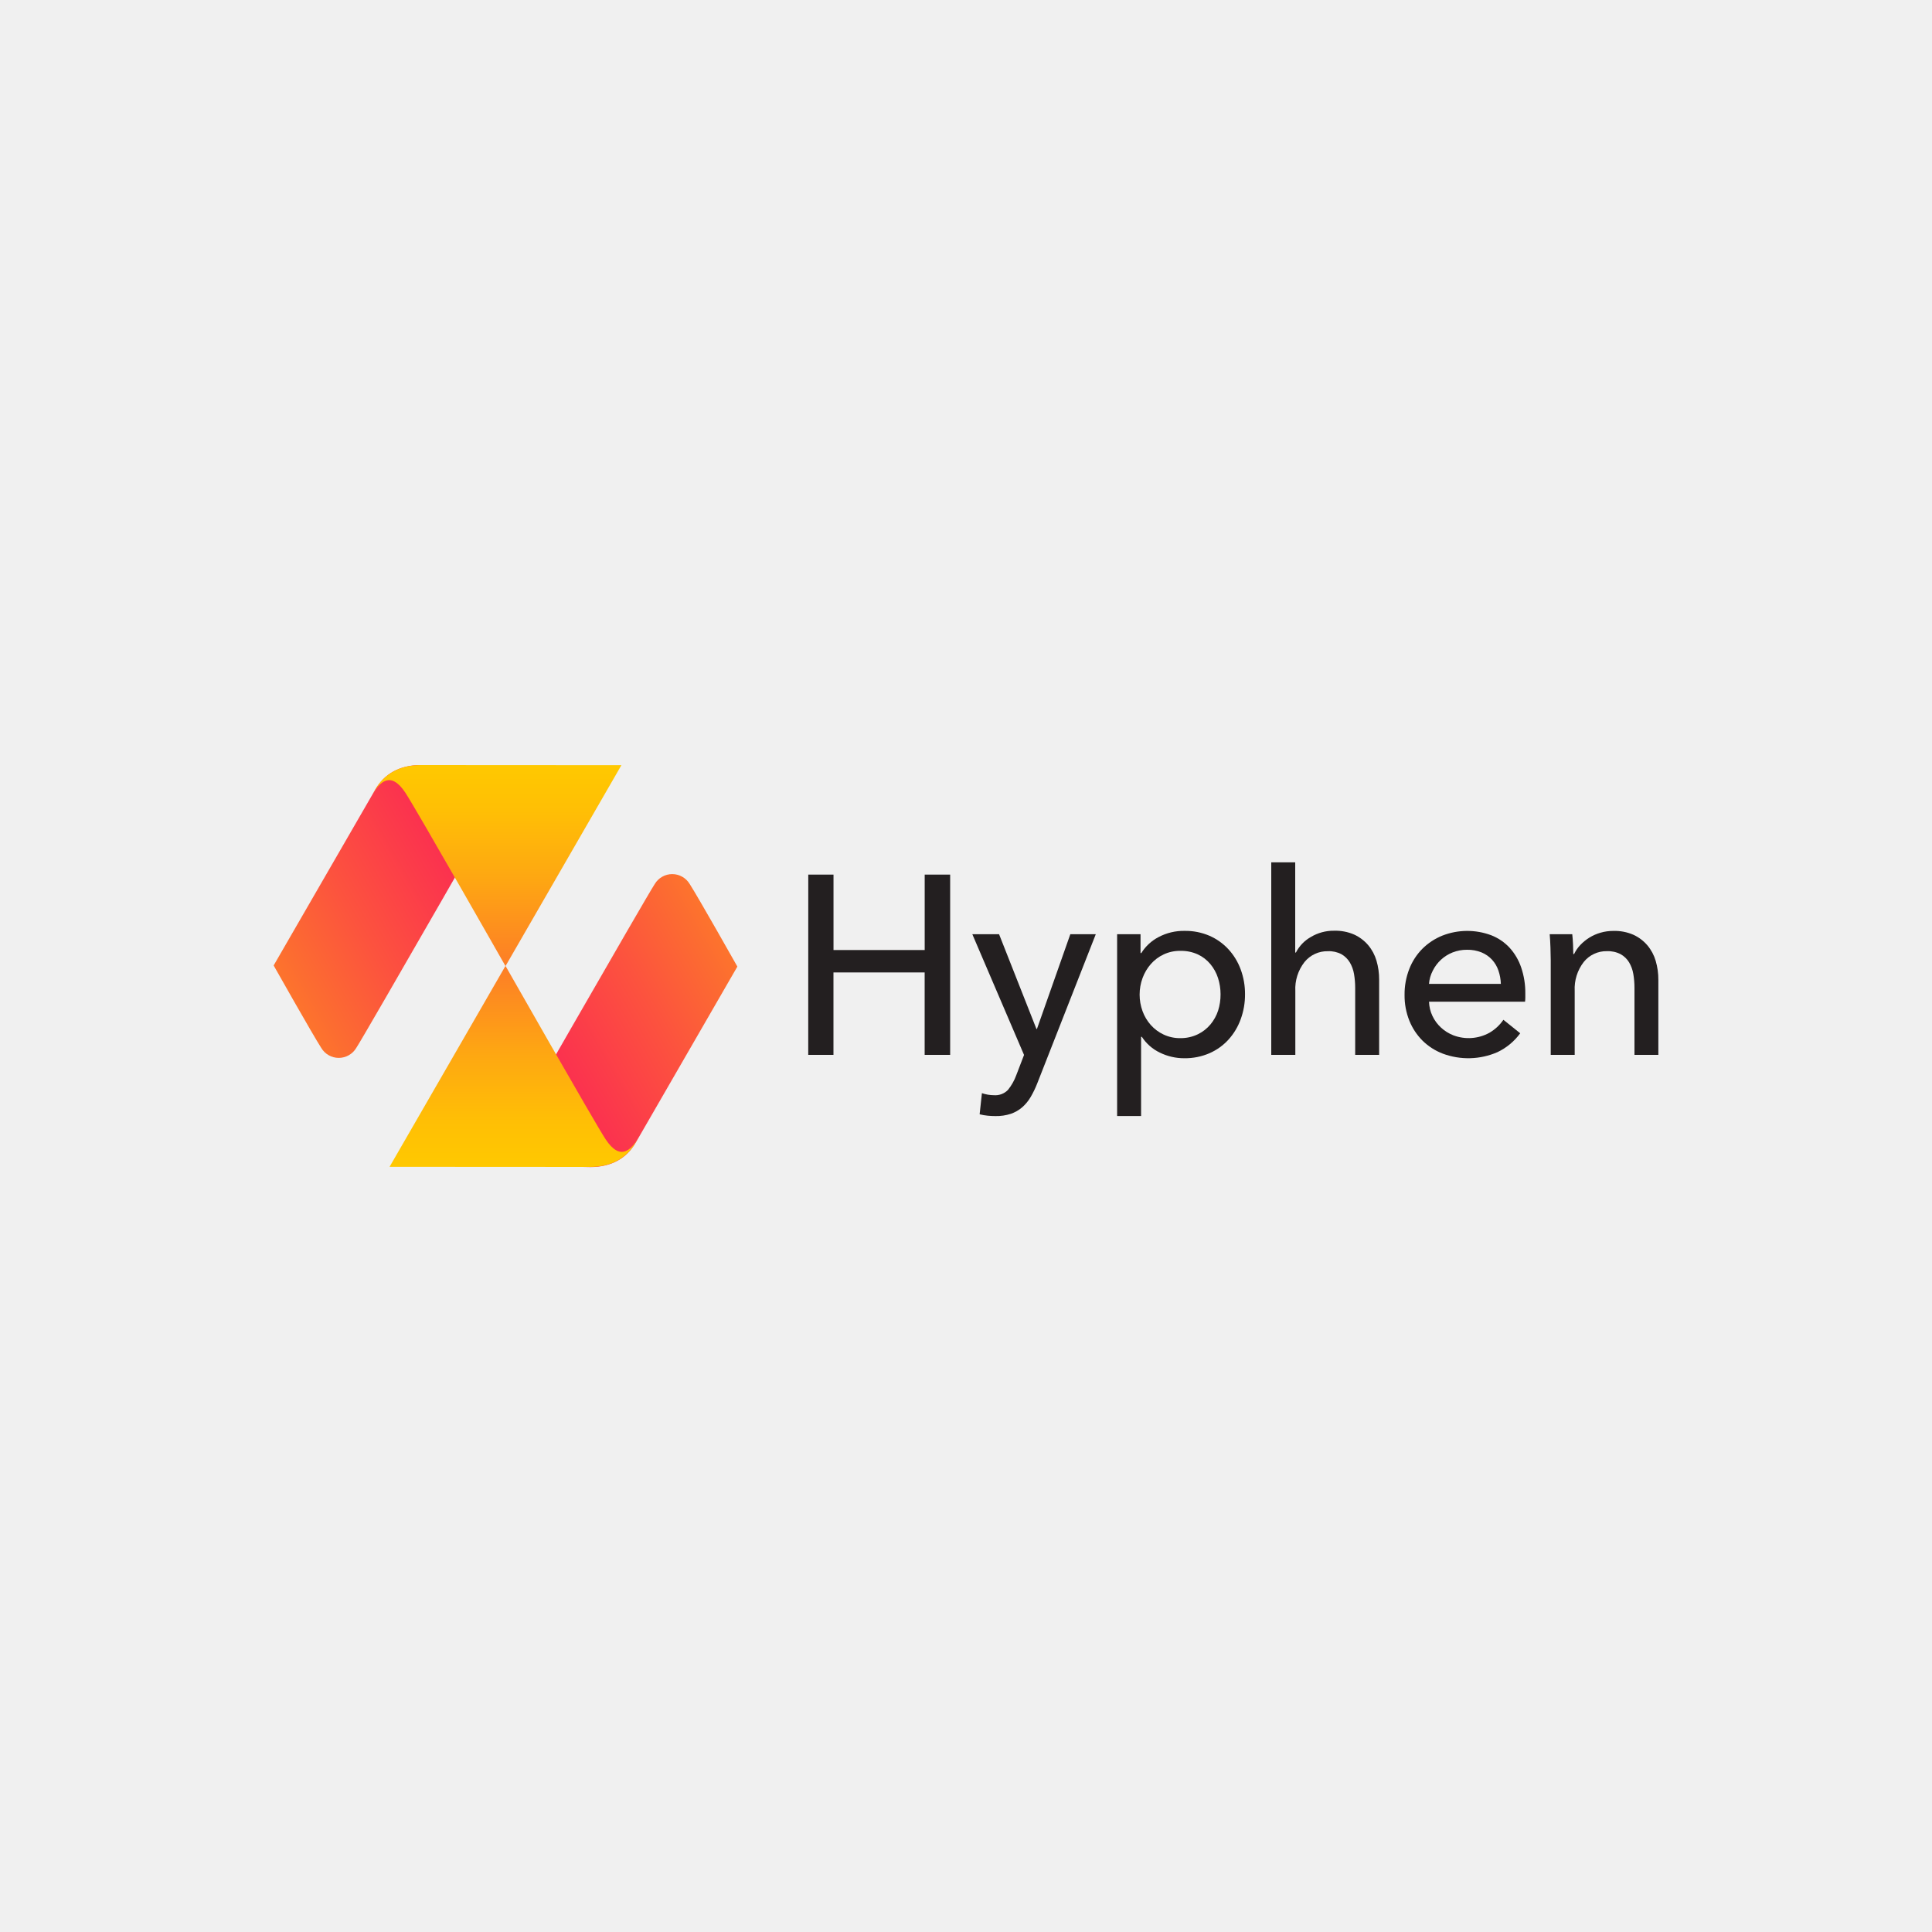
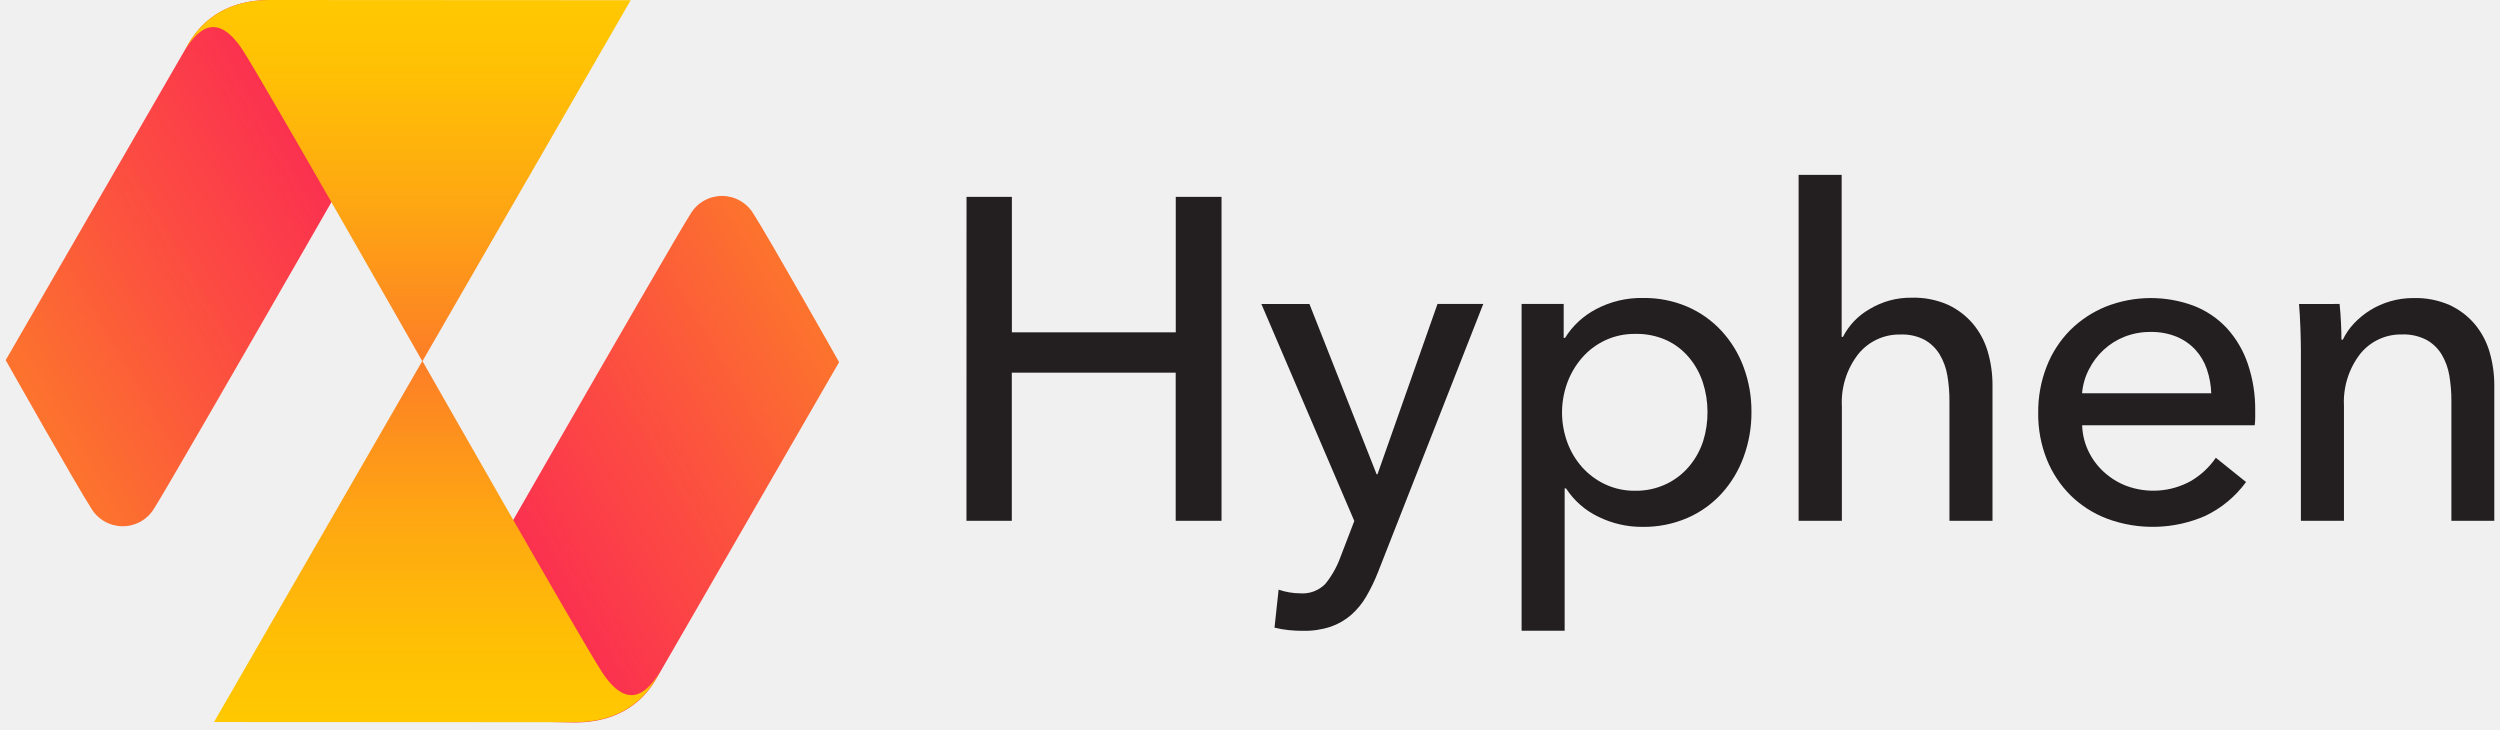
- <svg xmlns="http://www.w3.org/2000/svg" xmlns:xlink="http://www.w3.org/1999/xlink" viewBox="0 0 500 500">
-   <linearGradient id="hyphen-logo-horizontal-rgb-positive-a" gradientUnits="userSpaceOnUse" x1="102.11" x2="239.36" y1="300.32" y2="221.07">
-     <stop offset="0" stop-color="#fa0a64" />
-     <stop offset=".11" stop-color="#fa135f" />
-     <stop offset=".28" stop-color="#fb2b52" />
-     <stop offset=".49" stop-color="#fc533e" />
-     <stop offset=".75" stop-color="#fd8a21" />
-     <stop offset="1" stop-color="#ffc800" />
-   </linearGradient>
-   <linearGradient id="hyphen-logo-horizontal-rgb-positive-b" gradientTransform="matrix(-1 0 -0 -1 -3057.93 -2064.7)" gradientUnits="userSpaceOnUse" x1="-3190.92" x2="-3190.92" y1="-2366.36" y2="-2262.73">
-     <stop offset="0" stop-color="#ffc800" />
-     <stop offset=".11" stop-color="#ffbf05" />
-     <stop offset=".28" stop-color="#fea712" />
-     <stop offset=".49" stop-color="#fd7f26" />
-     <stop offset=".75" stop-color="#fc4843" />
-     <stop offset="1" stop-color="#fa0a64" />
-   </linearGradient>
-   <linearGradient id="hyphen-logo-horizontal-rgb-positive-c" gradientTransform="matrix(-1 0 -0 -1 -1399.75 -1979.03)" x1="-1559.34" x2="-1422" xlink:href="#hyphen-logo-horizontal-rgb-positive-a" y1="-2178.68" y2="-2257.97" />
-   <linearGradient id="hyphen-logo-horizontal-rgb-positive-d" gradientTransform="translate(1658.18 85.67)" x1="-1529.53" x2="-1529.53" xlink:href="#hyphen-logo-horizontal-rgb-positive-b" y1="112.67" y2="216.3" />
-   <g fill="#231f20">
-     <path d="m209.18 226.35h6.53v19.51h23.6v-19.51h6.59v46.65h-6.6v-21.34h-23.6v21.34h-6.53z" />
-     <path d="m268.23 266.29h.13l8.64-24.52h6.59l-15.16 38.63a25.46 25.46 0 0 1 -1.71 3.53 10.78 10.78 0 0 1 -2.18 2.64 9 9 0 0 1 -2.93 1.68 12 12 0 0 1 -4 .59q-1 0-2-.1a14.18 14.18 0 0 1 -2.08-.36l.59-5.47a9.77 9.77 0 0 0 3.1.53 4.58 4.58 0 0 0 3.62-1.35 13.24 13.24 0 0 0 2.18-3.86l2-5.21-13.38-31.24h6.92z" />
-     <path d="m295.31 288.83h-6.2v-47.06h6.06v4.88h.2a11.54 11.54 0 0 1 4.44-4.12 13.85 13.85 0 0 1 6.81-1.62 15.66 15.66 0 0 1 6.35 1.25 14.61 14.61 0 0 1 4.93 3.49 15.73 15.73 0 0 1 3.19 5.24 18.24 18.24 0 0 1 1.12 6.43 18.5 18.5 0 0 1 -1.12 6.46 15.92 15.92 0 0 1 -3.16 5.27 14.56 14.56 0 0 1 -4.93 3.53 15.85 15.85 0 0 1 -6.51 1.29 14.17 14.17 0 0 1 -6.31-1.45 11.41 11.41 0 0 1 -4.67-4.09h-.2zm20.57-31.51a13.68 13.68 0 0 0 -.66-4.22 10.77 10.77 0 0 0 -2-3.62 9.46 9.46 0 0 0 -3.22-2.48 10.42 10.42 0 0 0 -4.52-.92 9.94 9.94 0 0 0 -4.32.92 10.14 10.14 0 0 0 -3.33 2.5 11.56 11.56 0 0 0 -2.14 3.62 12.49 12.49 0 0 0 0 8.57 11.15 11.15 0 0 0 2.14 3.59 10.36 10.36 0 0 0 3.33 2.47 9.92 9.92 0 0 0 4.32.92 10.1 10.1 0 0 0 4.52-1 9.82 9.82 0 0 0 3.26-2.54 10.78 10.78 0 0 0 2-3.63 13.66 13.66 0 0 0 .62-4.17z" />
-     <path d="m335.38 246.52a9.65 9.65 0 0 1 3.82-4 11.42 11.42 0 0 1 6.06-1.65 12.16 12.16 0 0 1 5.21 1 10.55 10.55 0 0 1 3.62 2.74 11.07 11.07 0 0 1 2.14 4 17.11 17.11 0 0 1 .69 4.94v19.45h-6.2v-17.3a21.34 21.34 0 0 0 -.3-3.63 8.77 8.77 0 0 0 -1.09-3 6 6 0 0 0 -2.14-2.11 6.92 6.92 0 0 0 -3.53-.79 7.58 7.58 0 0 0 -6.06 2.81 11.24 11.24 0 0 0 -2.37 7.5v16.52h-6.23v-49.82h6.2v23.33z" />
-     <path d="m394.75 257.13v1.06a8.58 8.58 0 0 1 -.07 1.05h-24.85a9.23 9.23 0 0 0 .89 3.7 9.76 9.76 0 0 0 2.21 3 10.24 10.24 0 0 0 3.2 2 11.15 11.15 0 0 0 9.33-.66 11.19 11.19 0 0 0 3.62-3.36l4.35 3.49a15.55 15.55 0 0 1 -5.9 4.89 18.91 18.91 0 0 1 -14.14.38 15.24 15.24 0 0 1 -5.21-3.33 15.43 15.43 0 0 1 -3.43-5.17 17.46 17.46 0 0 1 -1.25-6.72 17.92 17.92 0 0 1 1.22-6.69 15.31 15.31 0 0 1 3.4-5.24 15.6 15.6 0 0 1 5.15-3.39 17.69 17.69 0 0 1 12.65-.1 12.87 12.87 0 0 1 4.76 3.23 14.55 14.55 0 0 1 3 5.11 20.25 20.25 0 0 1 1.07 6.75zm-6.33-2.5a11.84 11.84 0 0 0 -.63-3.46 7.94 7.94 0 0 0 -1.65-2.8 7.75 7.75 0 0 0 -2.7-1.88 9.58 9.58 0 0 0 -3.79-.69 10 10 0 0 0 -3.72.69 9.68 9.68 0 0 0 -3 1.88 9.88 9.88 0 0 0 -2.11 2.8 8.93 8.93 0 0 0 -1 3.46z" />
-     <path d="m406.9 241.77q.13 1.19.2 2.67t.07 2.47h.2a9.1 9.1 0 0 1 1.61-2.34 11.73 11.73 0 0 1 2.34-1.91 11.57 11.57 0 0 1 2.9-1.28 11.71 11.71 0 0 1 3.3-.46 12.16 12.16 0 0 1 5.21 1 10.54 10.54 0 0 1 3.62 2.74 11.05 11.05 0 0 1 2.14 4 17.11 17.11 0 0 1 .69 4.94v19.4h-6.18v-17.32a21.23 21.23 0 0 0 -.3-3.62 8.75 8.75 0 0 0 -1.09-3 5.9 5.9 0 0 0 -2.18-2.11 7.12 7.12 0 0 0 -3.56-.79 7.5 7.5 0 0 0 -6 2.8 11.29 11.29 0 0 0 -2.34 7.48v16.56h-6.2v-24.5q0-1.25-.07-3.23t-.2-3.49z" />
+ <svg xmlns="http://www.w3.org/2000/svg" width="360" height="105" viewBox="0 0 360 105" fill="none">
+   <g clip-path="url(#clip0_3_38)">
+     <path d="M139.18 28.35H145.71V47.86H169.31V28.35H175.9V75H169.3V53.66H145.7V75H139.17L139.18 28.35Z" fill="#231F20" />
+     <path d="M198.23 68.29H198.36L207 43.77H213.59L198.43 82.4C197.952 83.619 197.38 84.799 196.72 85.93C196.139 86.92 195.403 87.812 194.54 88.57C193.678 89.31 192.684 89.88 191.61 90.25C190.32 90.671 188.967 90.871 187.61 90.84C186.943 90.84 186.277 90.807 185.61 90.74C184.909 90.672 184.213 90.551 183.53 90.38L184.12 84.91C185.118 85.253 186.165 85.432 187.22 85.44C187.885 85.492 188.554 85.398 189.179 85.165C189.805 84.932 190.371 84.565 190.84 84.09C191.778 82.935 192.515 81.63 193.02 80.23L195.02 75.02L181.64 43.78H188.56L198.23 68.29Z" fill="#231F20" />
+     <path d="M225.31 90.83H219.11V43.77H225.17V48.65H225.37C226.457 46.906 227.99 45.483 229.81 44.53C231.904 43.416 234.249 42.858 236.62 42.91C238.801 42.88 240.963 43.306 242.97 44.16C244.839 44.967 246.518 46.156 247.9 47.65C249.297 49.17 250.381 50.951 251.09 52.89C251.847 54.949 252.226 57.127 252.21 59.32C252.224 61.523 251.845 63.711 251.09 65.78C250.389 67.725 249.316 69.515 247.93 71.05C246.553 72.559 244.873 73.762 243 74.58C240.945 75.465 238.727 75.904 236.49 75.87C234.303 75.88 232.143 75.384 230.18 74.42C228.275 73.514 226.659 72.099 225.51 70.33H225.31V90.83ZM245.88 59.32C245.882 57.887 245.66 56.463 245.22 55.1C244.793 53.775 244.114 52.546 243.22 51.48C242.339 50.43 241.24 49.584 240 49C238.581 48.359 237.036 48.045 235.48 48.08C233.989 48.059 232.513 48.373 231.16 49C229.889 49.594 228.755 50.445 227.83 51.5C226.901 52.566 226.176 53.793 225.69 55.12C224.679 57.887 224.679 60.923 225.69 63.69C226.171 65.011 226.897 66.229 227.83 67.28C228.762 68.319 229.895 69.159 231.16 69.75C232.513 70.377 233.989 70.692 235.48 70.67C237.044 70.691 238.591 70.349 240 69.67C241.255 69.064 242.366 68.198 243.26 67.13C244.155 66.061 244.834 64.828 245.26 63.5C245.681 62.15 245.89 60.744 245.88 59.33V59.32Z" fill="#231F20" />
+     <path d="M265.38 48.52C266.236 46.842 267.564 45.452 269.2 44.52C271.026 43.414 273.125 42.843 275.26 42.87C277.049 42.816 278.828 43.157 280.47 43.87C281.861 44.51 283.096 45.445 284.09 46.61C285.072 47.781 285.8 49.143 286.23 50.61C286.7 52.214 286.933 53.878 286.92 55.55V75H280.72V57.7C280.724 56.484 280.623 55.269 280.42 54.07C280.243 53.012 279.874 51.995 279.33 51.07C278.807 50.197 278.071 49.47 277.19 48.96C276.104 48.388 274.886 48.116 273.66 48.17C272.502 48.144 271.354 48.384 270.304 48.871C269.253 49.358 268.328 50.08 267.6 50.98C265.933 53.113 265.091 55.776 265.23 58.48V75H259V25.18H265.2V48.51L265.38 48.52Z" fill="#231F20" />
+     <path d="M324.75 59.13V60.19C324.748 60.541 324.725 60.892 324.68 61.24H299.83C299.866 62.522 300.17 63.782 300.72 64.94C301.257 66.073 302.007 67.091 302.93 67.94C303.864 68.799 304.949 69.477 306.13 69.94C307.64 70.512 309.257 70.749 310.868 70.635C312.478 70.522 314.045 70.059 315.46 69.28C316.902 68.444 318.139 67.296 319.08 65.92L323.43 69.41C321.902 71.507 319.874 73.188 317.53 74.3C313.043 76.251 307.975 76.387 303.39 74.68C301.444 73.938 299.671 72.804 298.18 71.35C296.698 69.877 295.531 68.118 294.75 66.18C293.895 64.044 293.47 61.76 293.5 59.46C293.476 57.172 293.89 54.902 294.72 52.77C295.481 50.808 296.639 49.024 298.12 47.53C299.594 46.069 301.345 44.916 303.27 44.14C307.33 42.548 311.835 42.513 315.92 44.04C317.73 44.744 319.357 45.848 320.68 47.27C322.02 48.749 323.041 50.489 323.68 52.38C324.416 54.553 324.778 56.836 324.75 59.13ZM318.42 56.63C318.383 55.452 318.171 54.285 317.79 53.17C317.439 52.133 316.877 51.179 316.14 50.37C315.385 49.557 314.464 48.916 313.44 48.49C312.236 48.006 310.947 47.771 309.65 47.8C308.377 47.791 307.115 48.025 305.93 48.49C304.823 48.927 303.806 49.564 302.93 50.37C302.065 51.17 301.351 52.118 300.82 53.17C300.255 54.243 299.915 55.421 299.82 56.63H318.42Z" fill="#231F20" />
+     <path d="M336.9 43.77C336.987 44.563 337.053 45.453 337.1 46.44C337.147 47.426 337.17 48.25 337.17 48.91H337.37C337.781 48.05 338.324 47.261 338.98 46.57C339.674 45.835 340.461 45.193 341.32 44.66C342.223 44.102 343.199 43.672 344.22 43.38C345.292 43.07 346.404 42.915 347.52 42.92C349.309 42.866 351.088 43.207 352.73 43.92C354.121 44.559 355.357 45.494 356.35 46.66C357.332 47.831 358.061 49.193 358.49 50.66C358.96 52.264 359.192 53.928 359.18 55.6V75H353V57.68C353.004 56.467 352.903 55.256 352.7 54.06C352.524 53.002 352.154 51.985 351.61 51.06C351.08 50.178 350.328 49.451 349.43 48.95C348.332 48.382 347.105 48.11 345.87 48.16C344.722 48.136 343.584 48.377 342.544 48.862C341.504 49.347 340.589 50.065 339.87 50.96C338.222 53.094 337.392 55.747 337.53 58.44V75H331.33V50.5C331.33 49.666 331.307 48.59 331.26 47.27C331.213 45.95 331.147 44.786 331.06 43.78L336.9 43.77Z" fill="#231F20" />
+     <path d="M99.45 30.78C97.31 33.98 57.45 103.54 57.45 103.54L82.79 104.04C88.37 104.04 92.26 101.64 94.51 97.74L120.83 52.15C120.83 52.15 110.72 34.23 108.5 30.79C108.033 30.006 107.371 29.357 106.579 28.906C105.786 28.455 104.89 28.217 103.978 28.216C103.066 28.215 102.169 28.451 101.375 28.9C100.582 29.35 99.918 29.997 99.45 30.78Z" fill="url(#paint0_linear_3_38)" />
+     <path d="M82.78 104C88.36 104 92.25 101.6 94.5 97.7L95.2 96.49C93.46 99.39 90.62 102.74 86.72 96.83C83.88 92.51 60.82 51.97 60.82 51.97L30.82 103.97L82.78 104Z" fill="url(#paint1_linear_3_38)" />
+     <path d="M22.19 73.22C24.33 70.01 64.19 0.41 64.19 0.41L38.86 0C33.28 0 29.39 2.4 27.14 6.3L0.82 51.86C0.82 51.86 10.93 69.78 13.15 73.22C13.618 74.001 14.28 74.647 15.073 75.096C15.865 75.544 16.76 75.78 17.67 75.78C18.58 75.78 19.475 75.544 20.267 75.096C21.059 74.647 21.722 74.001 22.19 73.22Z" fill="url(#paint2_linear_3_38)" />
+     <path d="M38.86 0C33.28 0 29.39 2.4 27.14 6.3L26.44 7.51C28.18 4.61 31.02 1.26 34.92 7.17C37.76 11.49 60.82 52.03 60.82 52.03L90.82 0.03L38.86 0Z" fill="url(#paint3_linear_3_38)" />
  </g>
-   <path d="m169.45 228.78c-2.14 3.2-42 72.76-42 72.76l25.34.5c5.58 0 9.47-2.4 11.72-6.3l26.32-45.59s-10.11-17.92-12.33-21.36a5.27 5.27 0 0 0 -9.05-.01z" fill="url(#hyphen-logo-horizontal-rgb-positive-a)" />
-   <path d="m152.78 302c5.58 0 9.47-2.4 11.72-6.3l.7-1.21c-1.74 2.9-4.58 6.25-8.48.34-2.84-4.32-25.9-44.86-25.9-44.86l-30 52z" fill="url(#hyphen-logo-horizontal-rgb-positive-b)" />
-   <path d="m92.19 271.22c2.14-3.21 42-72.81 42-72.81l-25.33-.41c-5.58 0-9.47 2.4-11.72 6.3l-26.32 45.56s10.11 17.92 12.33 21.36a5.27 5.27 0 0 0 9.04 0z" fill="url(#hyphen-logo-horizontal-rgb-positive-c)" />
-   <path d="m108.86 198c-5.58 0-9.47 2.4-11.72 6.3l-.7 1.21c1.74-2.9 4.58-6.25 8.48-.34 2.84 4.32 25.9 44.86 25.9 44.86l30-52z" fill="url(#hyphen-logo-horizontal-rgb-positive-d)" />
+   <defs>
+     <linearGradient id="paint0_linear_3_38" x1="32.11" y1="102.32" x2="169.36" y2="23.07" gradientUnits="userSpaceOnUse">
+       <stop stop-color="#FA0A64" />
+       <stop offset="0.11" stop-color="#FA135F" />
+       <stop offset="0.28" stop-color="#FB2B52" />
+       <stop offset="0.49" stop-color="#FC533E" />
+       <stop offset="0.75" stop-color="#FD8A21" />
+       <stop offset="1" stop-color="#FFC800" />
+     </linearGradient>
+     <linearGradient id="paint1_linear_3_38" x1="62.99" y1="103.66" x2="62.99" y2="0.03" gradientUnits="userSpaceOnUse">
+       <stop stop-color="#FFC800" />
+       <stop offset="0.11" stop-color="#FFBF05" />
+       <stop offset="0.28" stop-color="#FEA712" />
+       <stop offset="0.49" stop-color="#FD7F26" />
+       <stop offset="0.75" stop-color="#FC4843" />
+       <stop offset="1" stop-color="#FA0A64" />
+     </linearGradient>
+     <linearGradient id="paint2_linear_3_38" x1="89.59" y1="1.65" x2="-47.75" y2="80.94" gradientUnits="userSpaceOnUse">
+       <stop stop-color="#FA0A64" />
+       <stop offset="0.11" stop-color="#FA135F" />
+       <stop offset="0.28" stop-color="#FB2B52" />
+       <stop offset="0.49" stop-color="#FC533E" />
+       <stop offset="0.75" stop-color="#FD8A21" />
+       <stop offset="1" stop-color="#FFC800" />
+     </linearGradient>
+     <linearGradient id="paint3_linear_3_38" x1="58.65" y1="0.34" x2="58.65" y2="103.97" gradientUnits="userSpaceOnUse">
+       <stop stop-color="#FFC800" />
+       <stop offset="0.11" stop-color="#FFBF05" />
+       <stop offset="0.28" stop-color="#FEA712" />
+       <stop offset="0.49" stop-color="#FD7F26" />
+       <stop offset="0.75" stop-color="#FC4843" />
+       <stop offset="1" stop-color="#FA0A64" />
+     </linearGradient>
+     <clipPath id="clip0_3_38">
+       <rect width="360" height="105" fill="white" />
+     </clipPath>
+   </defs>
</svg>
